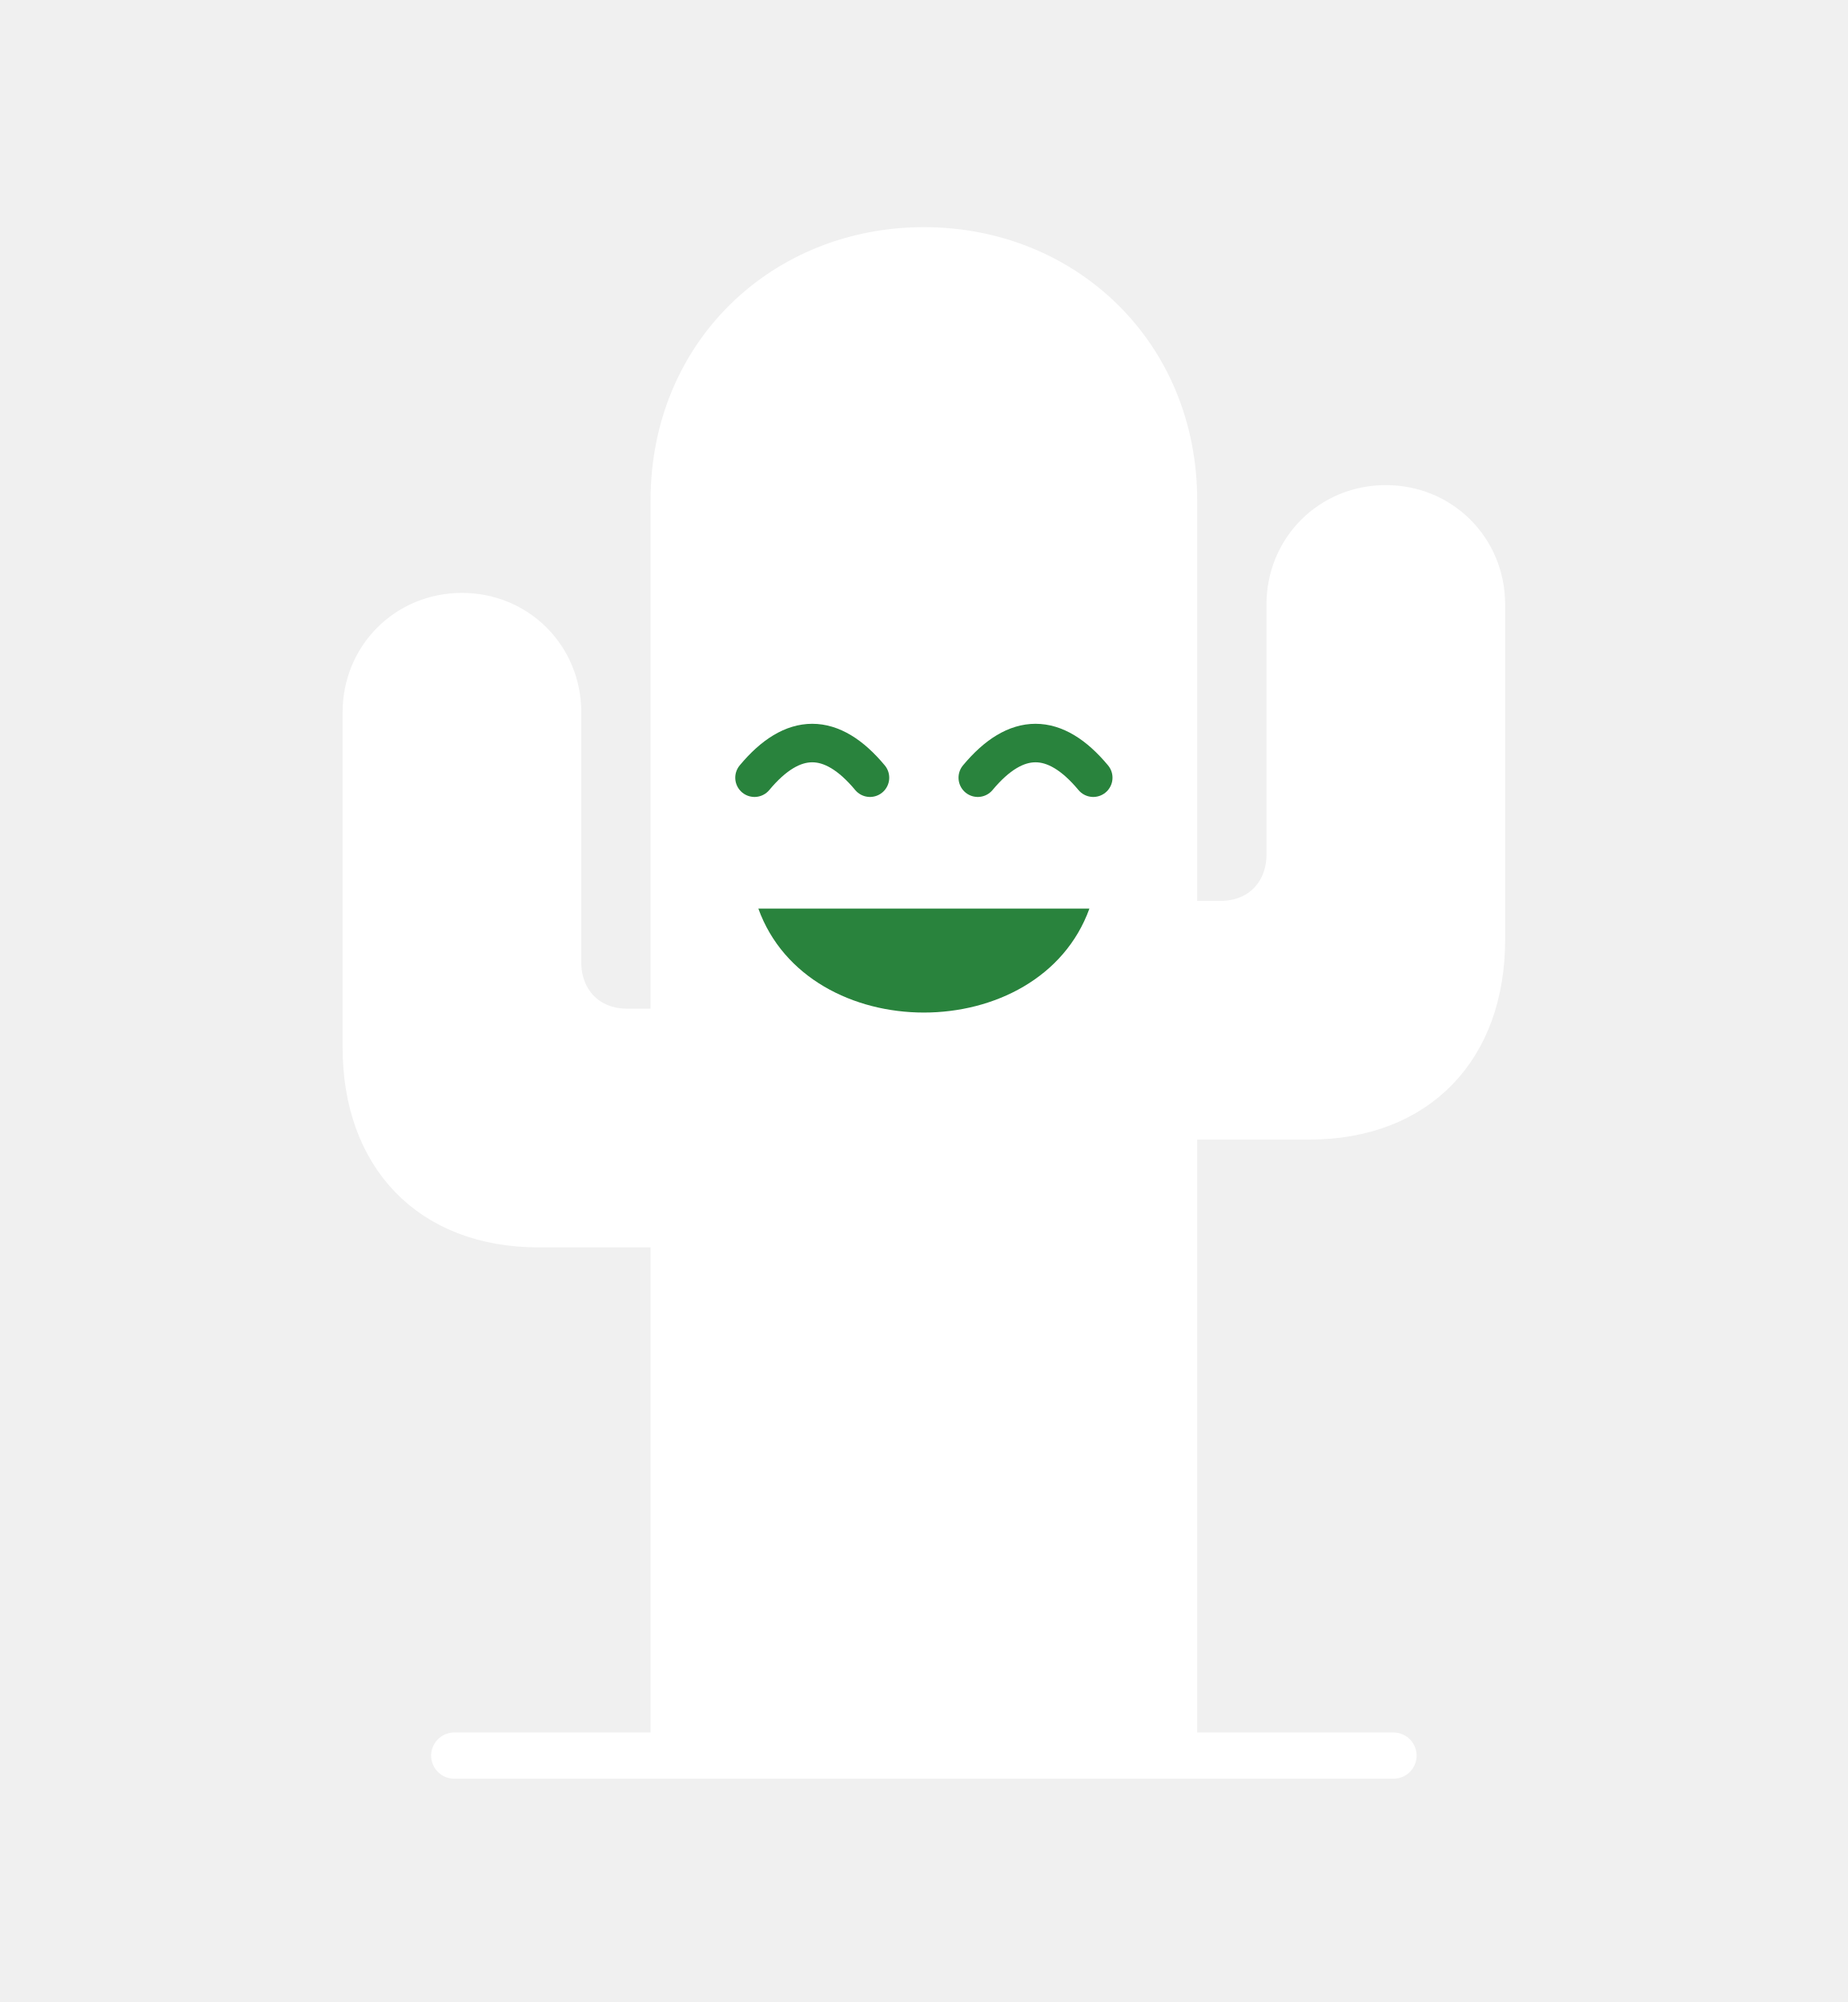
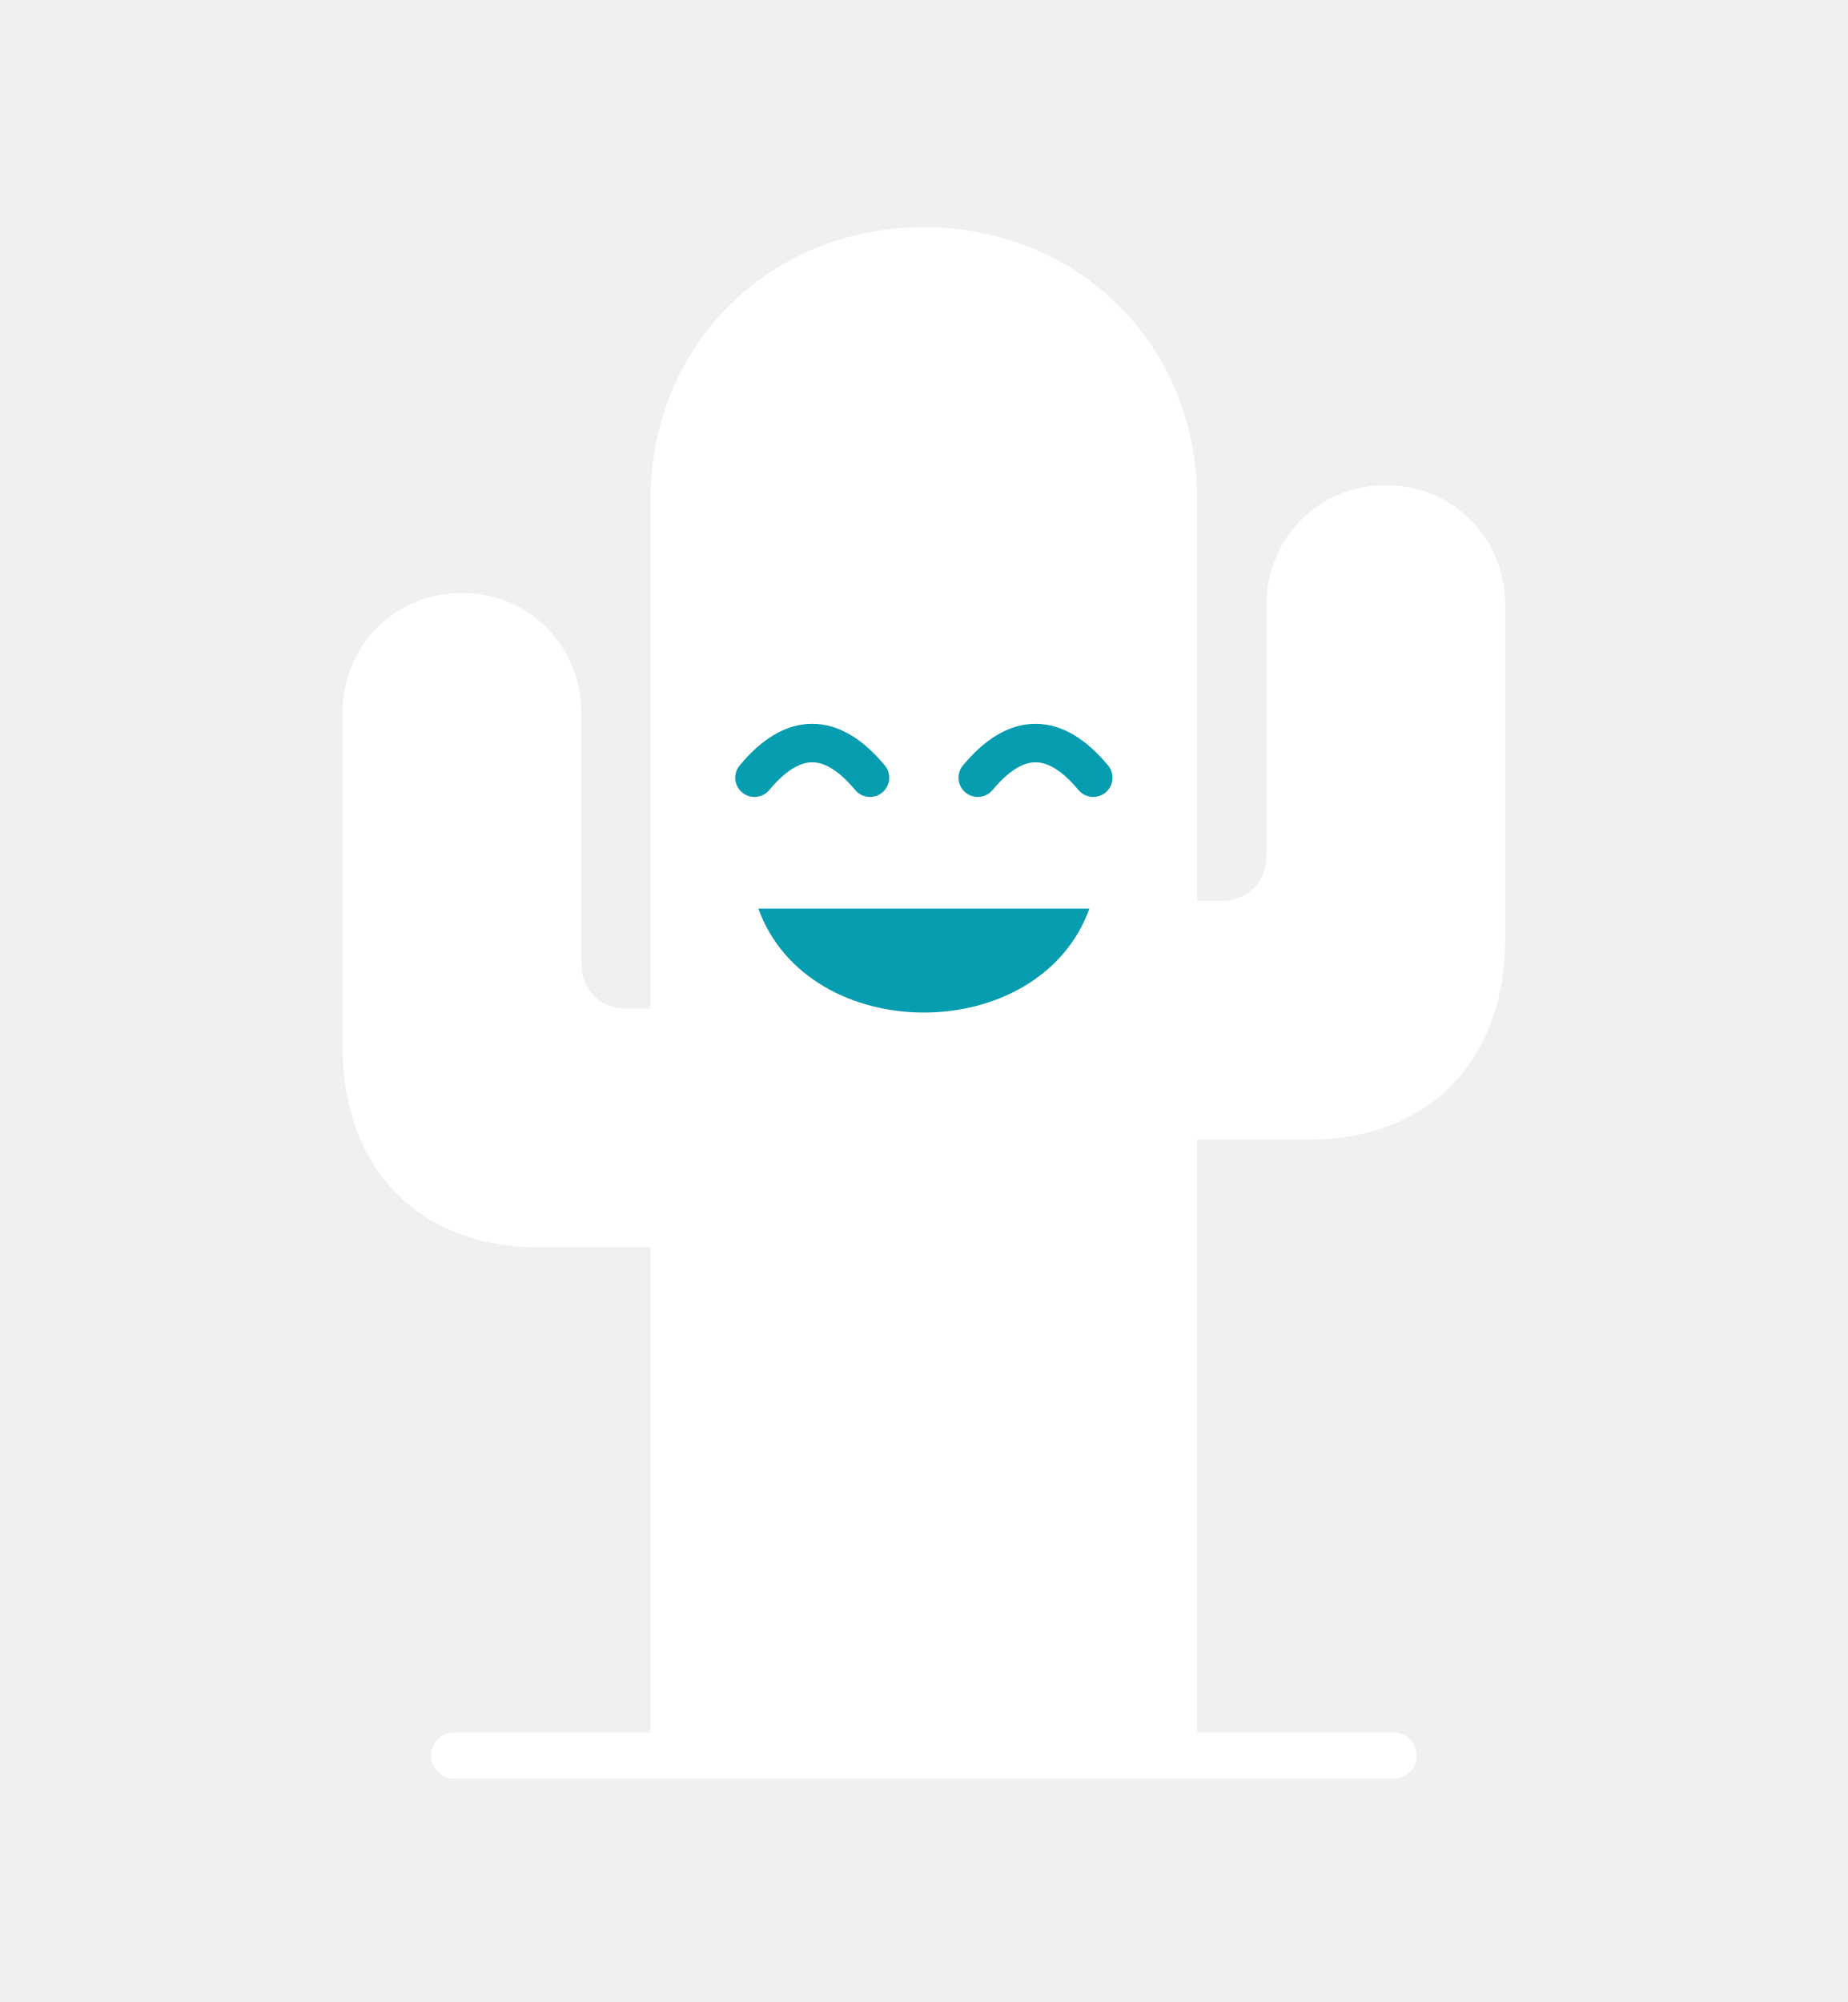
<svg xmlns="http://www.w3.org/2000/svg" viewBox="0 0 480 520">
  <g stroke-linejoin="round" stroke-linecap="round">
    <path d="M175 450       V318 H140 C112 318 95 300 95 272 V185       C95 171 106 160 120 160 C134 160 145 171 145 185 V250       C145 260 152 268 163 268 H175       V130 C175 92 204 65 240 65 C276 65 305 92 305 130       V240 H317 C328 240 335 232 335 222 V157       C335 143 346 132 360 132 C374 132 385 143 385 157 V244       C385 272 368 290 340 290 H305       V450 Z" fill="#FFFFFF" stroke="#FFFFFF" stroke-width="12" />
-     <path d="M196 202 Q211 184 226 202" fill="none" stroke="#29833D" stroke-width="10" />
-     <path d="M254 202 Q269 184 284 202" fill="none" stroke="#29833D" stroke-width="10" />
-     <path d="M197 236 C210 272 270 272 283 236 Z" fill="#29833D" />
+     <path d="M196 202 Q211 184 226 202" fill="none" stroke="#069DB1" stroke-width="10" />
+     <path d="M254 202 Q269 184 284 202" fill="none" stroke="#069DB1" stroke-width="10" />
+     <path d="M197 236 C210 272 270 272 283 236 Z" fill="#069DB1" />
    <line x1="118" y1="456" x2="362" y2="456" stroke="#FFFFFF" stroke-width="12" />
  </g>
</svg>
